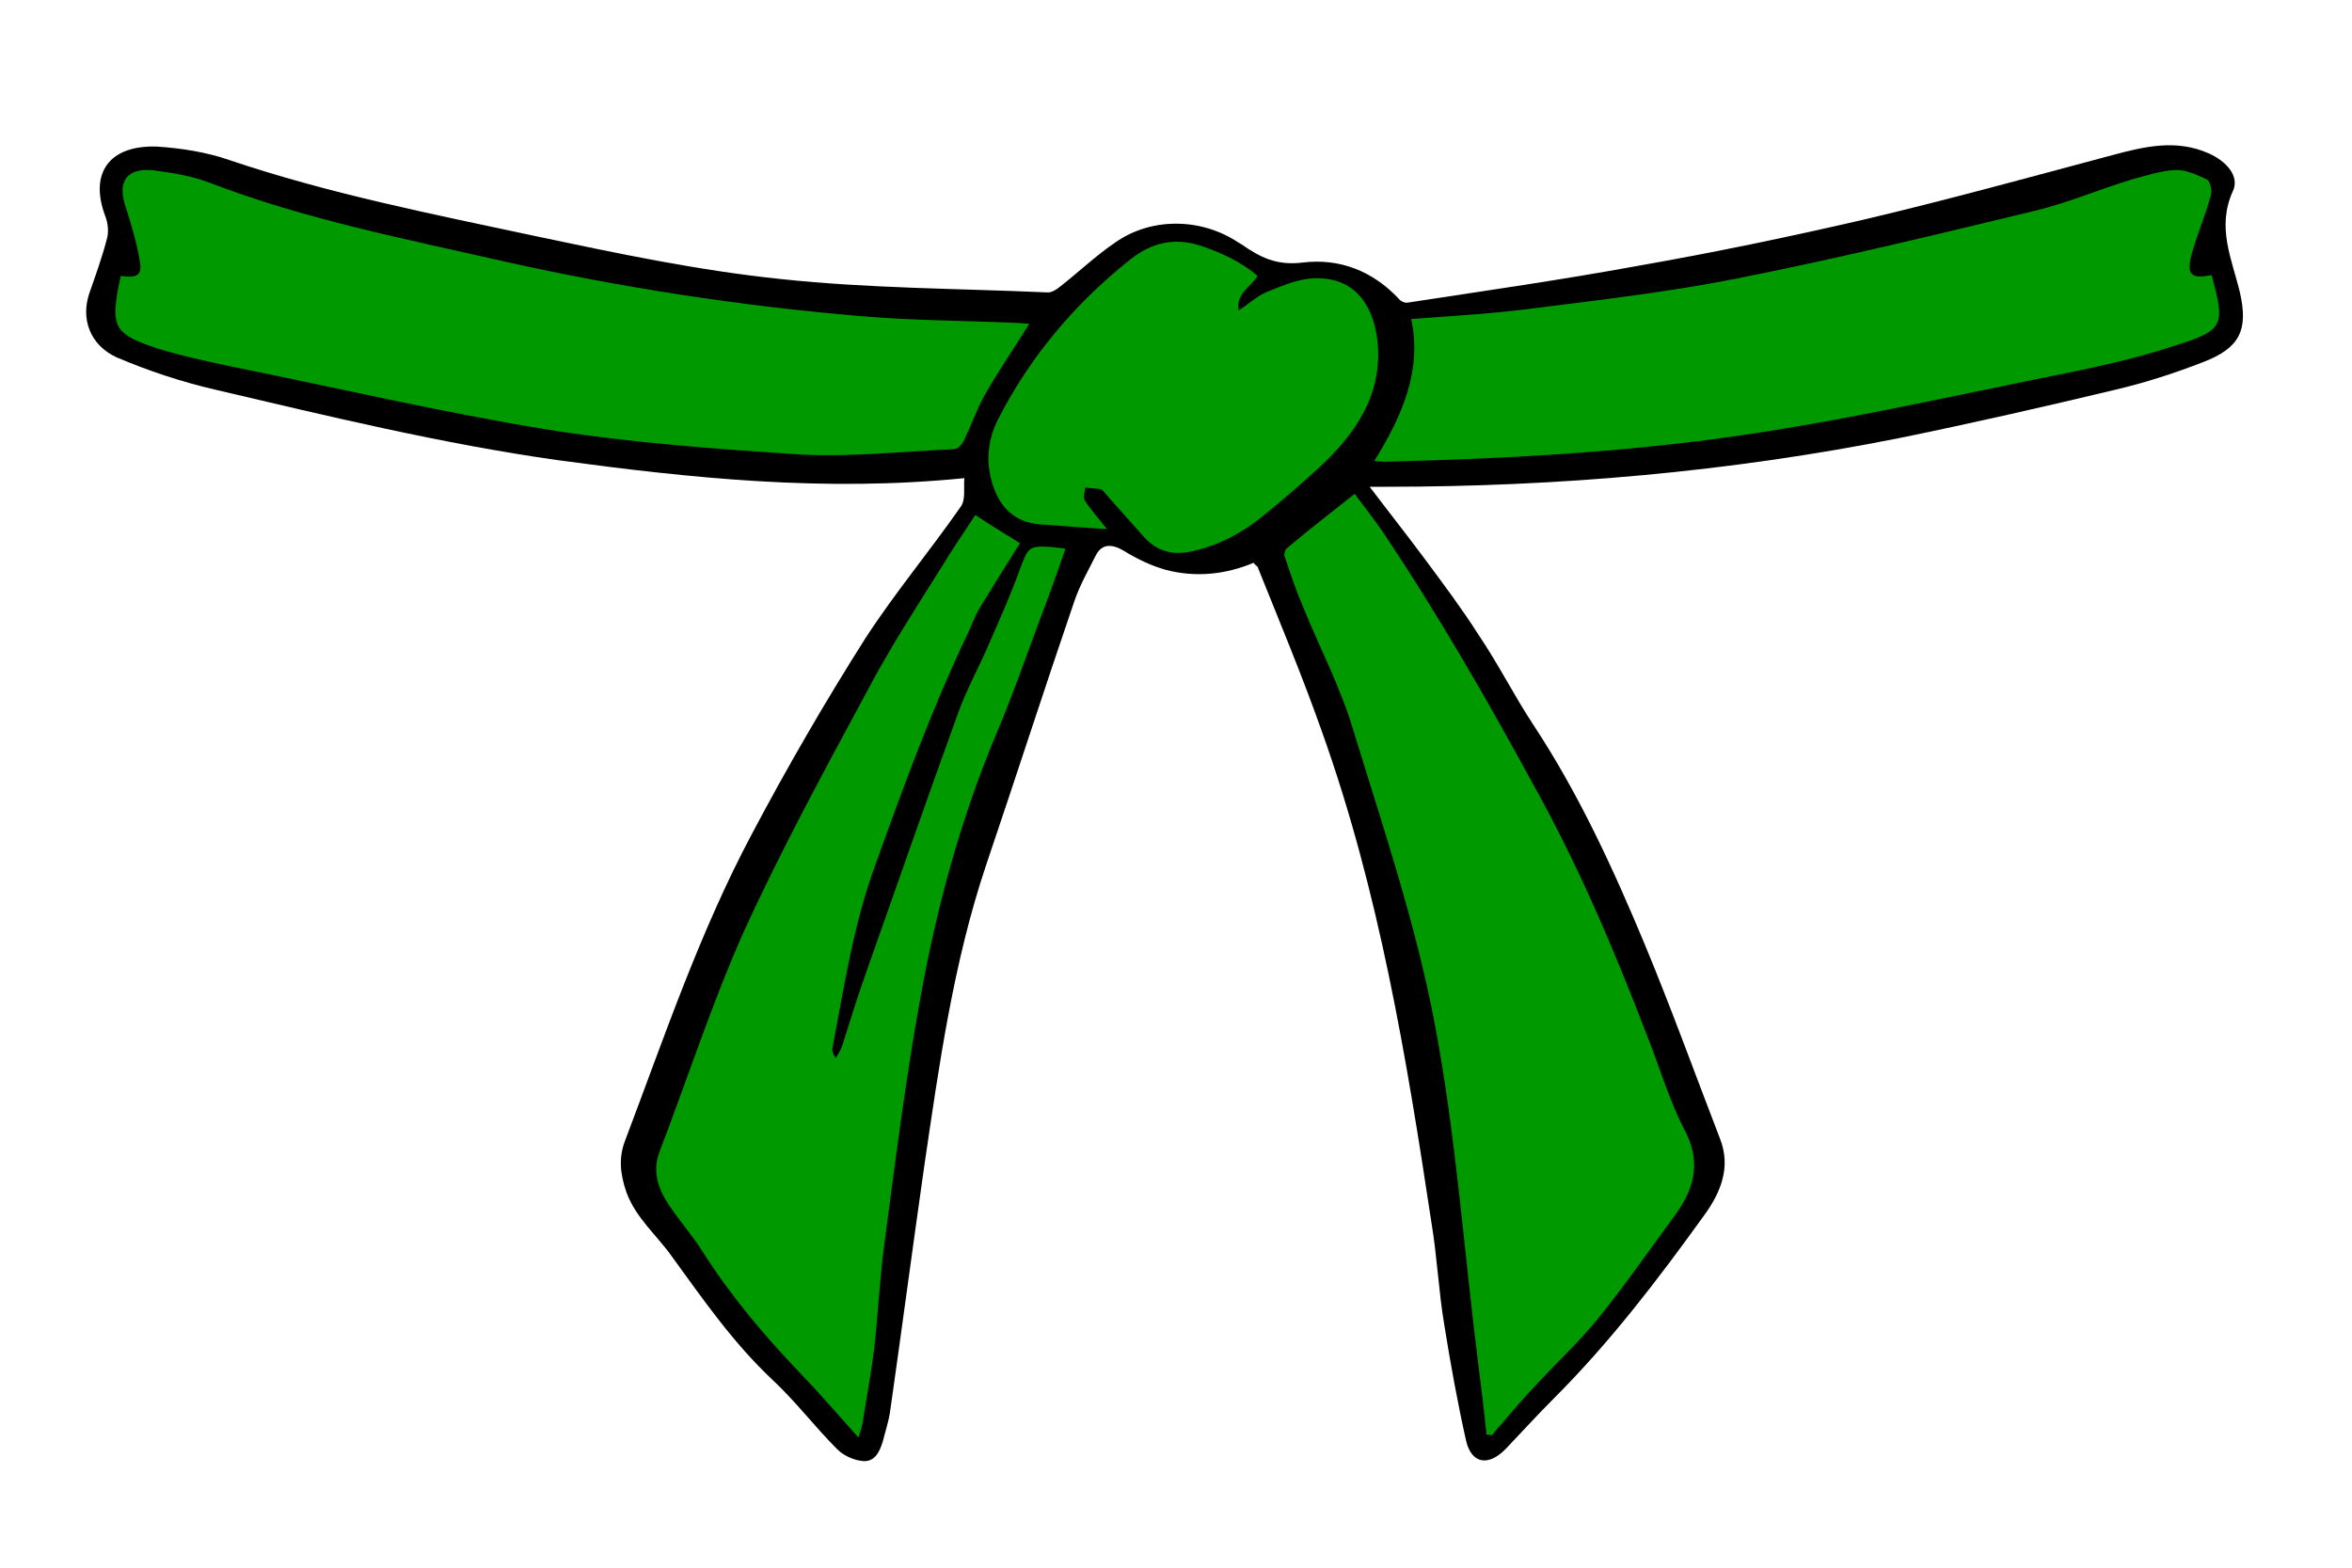
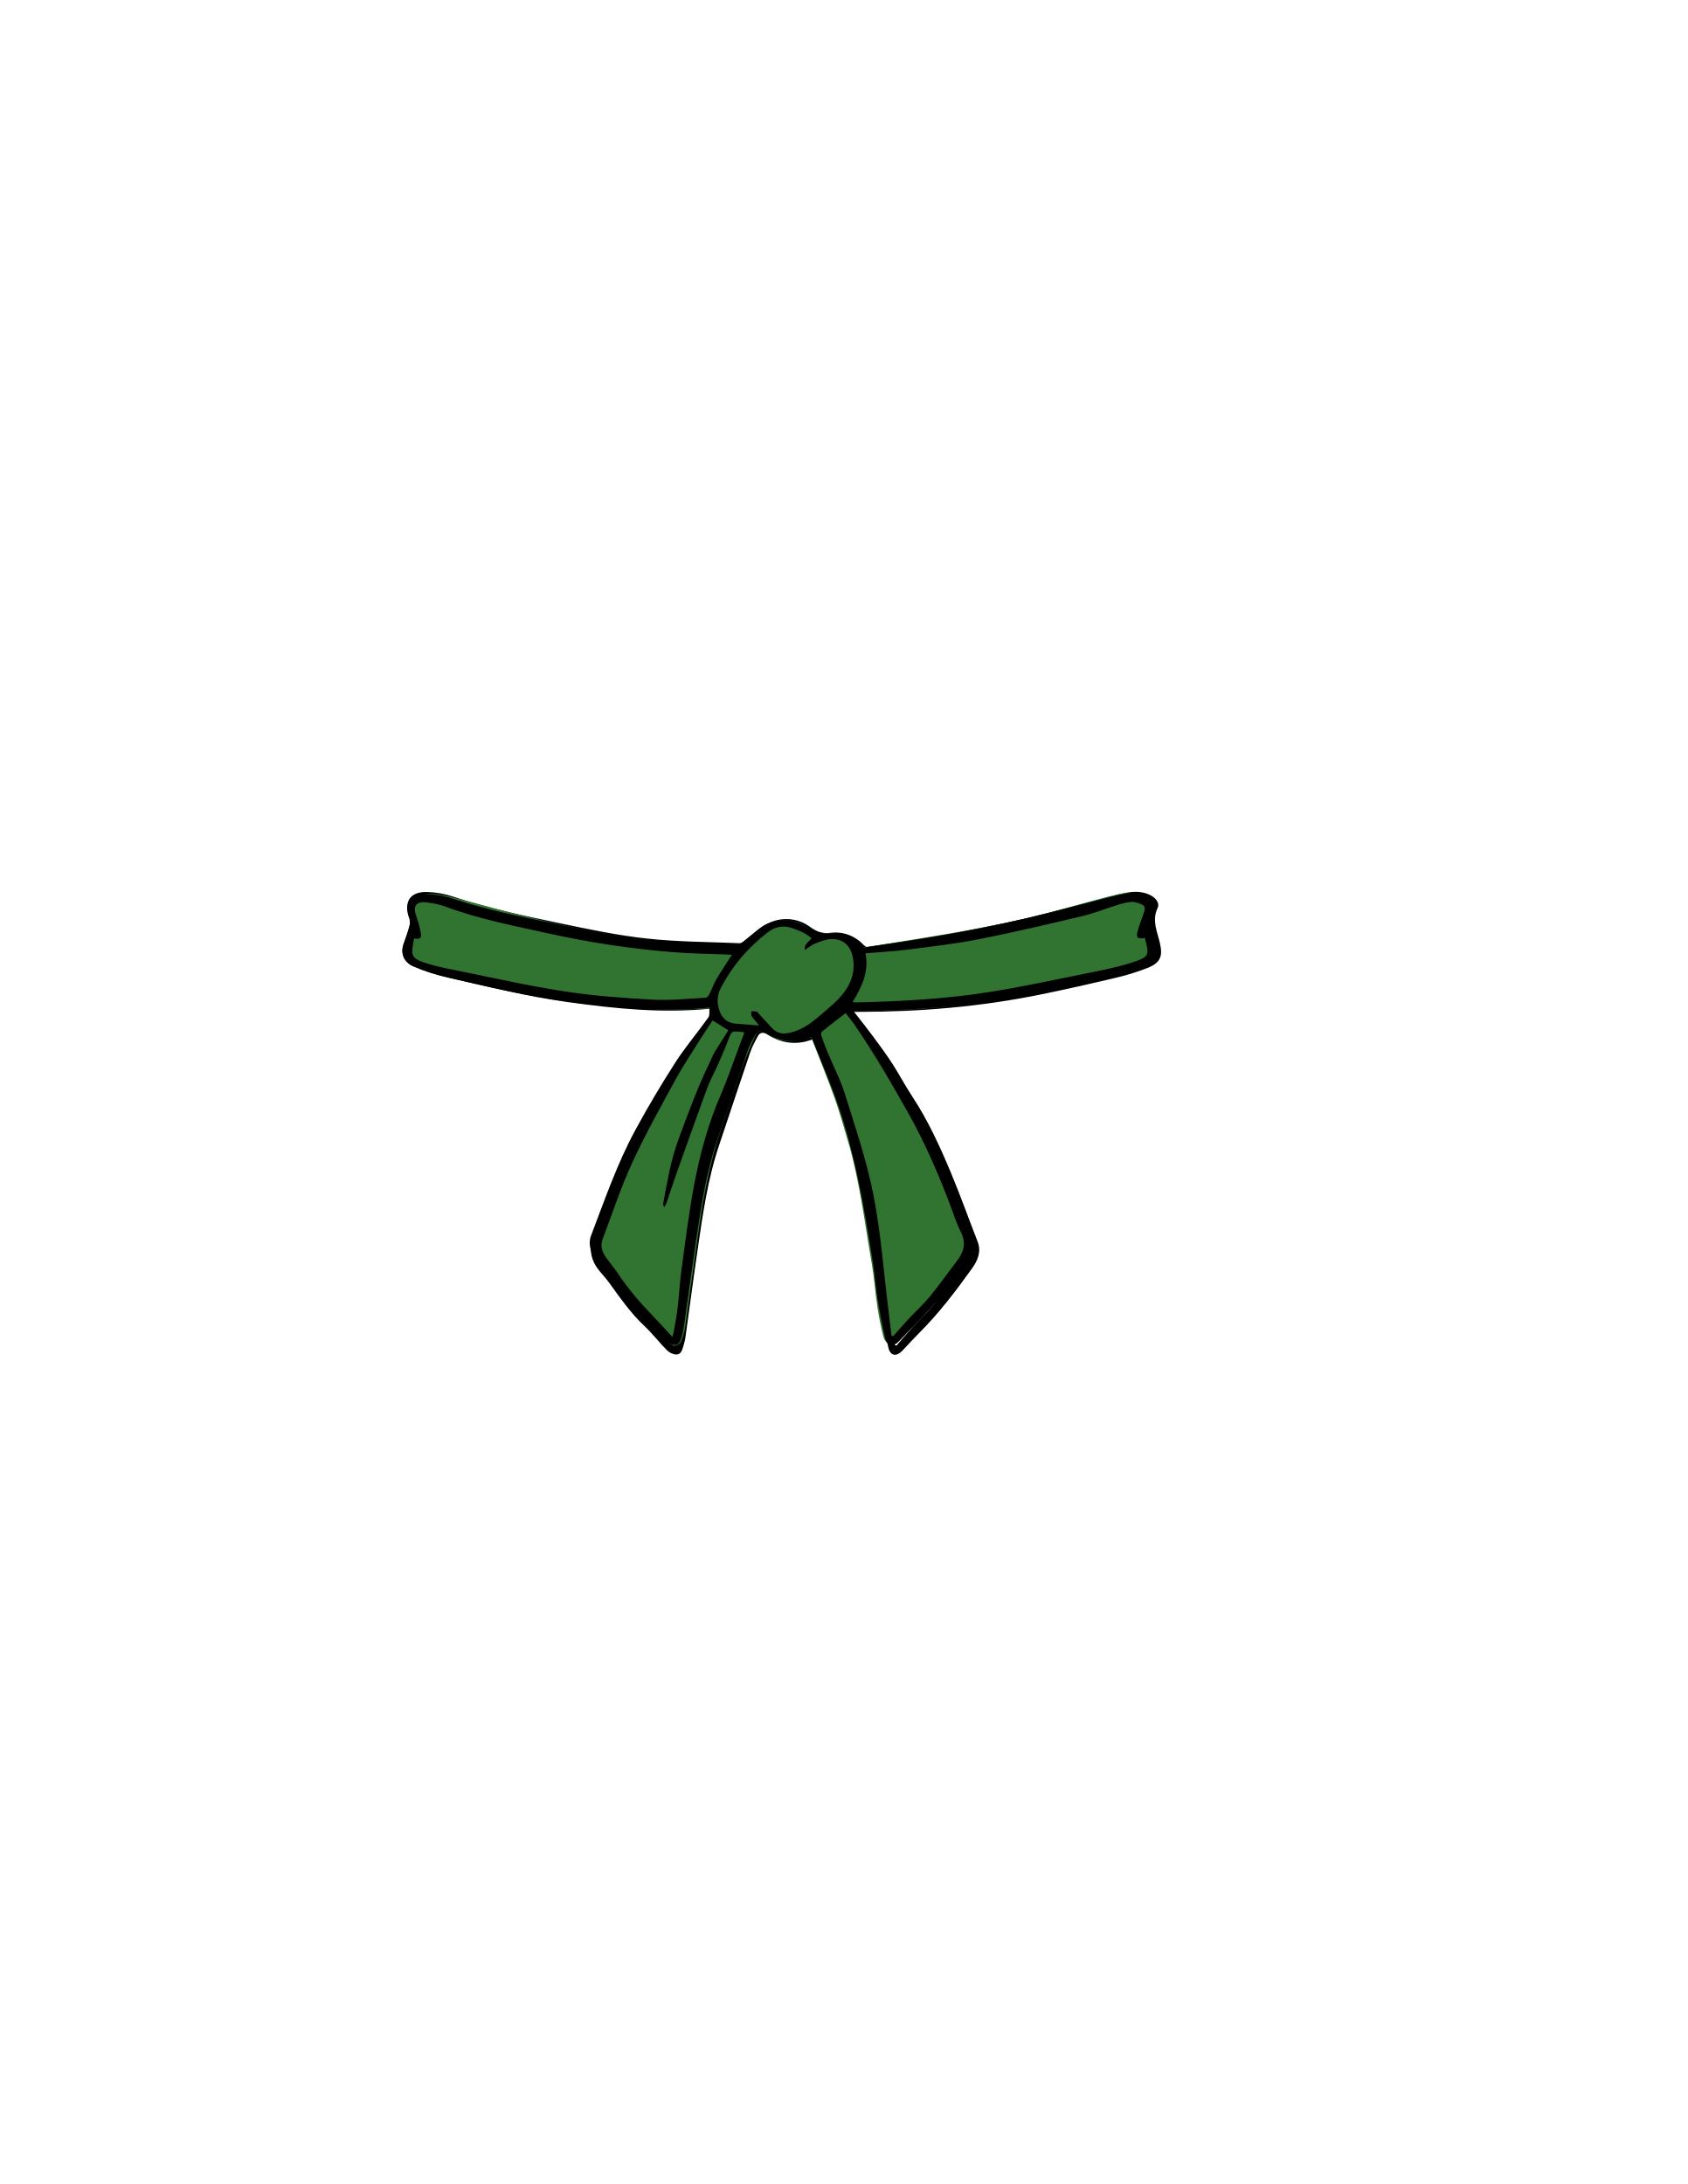
- <svg xmlns="http://www.w3.org/2000/svg" version="1.1" id="Capa_1" x="0px" y="0px" viewBox="0 0 300 200" style="enable-background:new 0 0 300 200;" xml:space="preserve">
+ <svg xmlns="http://www.w3.org/2000/svg" version="1.1" id="Capa_1" x="0px" y="0px" viewBox="0 0 612 792" style="enable-background:new 0 0 612 792;" xml:space="preserve">
  <style type="text/css">
- 	.st0{fill:#009900;}
+ 	.st0{fill:#317330;}
</style>
-   <path d="M285.7,37.3c-1-4.2-3-8.3-0.9-12.9c0.9-1.9-0.8-3.8-3-4.8c-4.2-1.9-8.3-0.9-12.4,0.2c-10.5,2.8-21,5.7-31.6,8.2  c-9.5,2.2-19.1,4.2-28.8,5.9c-9.8,1.8-19.6,3.2-29.4,4.7c-0.4,0.1-1-0.2-1.2-0.5c-3.3-3.5-7.5-5.2-12.3-4.6  c-3.3,0.4-5.4-0.7-7.7-2.3c-0.2-0.1-0.3-0.2-0.5-0.3c-4.7-3.1-11-3.2-15.6,0c-2.5,1.7-4.6,3.7-7,5.6c-0.5,0.4-1.2,0.9-1.8,0.8  c-11.3-0.5-22.7-0.5-33.9-1.7c-10.6-1.1-21-3.3-31.4-5.5c-13.1-2.8-26.3-5.4-39-9.7c-2.9-1-6.1-1.5-9.2-1.7  c-6.1-0.2-8.6,3.4-6.6,8.8c0.4,1,0.5,2.2,0.2,3.1c-0.6,2.3-1.4,4.5-2.2,6.8c-1.1,3.2,0,6.6,3.5,8.2c4,1.7,8.2,3.1,12.5,4.1  c14.5,3.4,28.9,6.9,43.7,9c17,2.3,34,4.1,51.9,2.3c-0.1,1.4,0.2,2.8-0.5,3.7c-3.9,5.6-8.4,11-12.1,16.7c-5.2,8.2-10,16.5-14.5,25  c-6.7,12.6-11.2,26-16.2,39.2c-0.8,2.1-0.6,4.2,0.2,6.5c1.2,3.3,3.9,5.5,5.8,8.2c4,5.5,7.8,11,12.8,15.7c3,2.8,5.4,6,8.3,8.9  c0.8,0.8,2.1,1.4,3.3,1.5c1.5,0.1,2.1-1.2,2.5-2.5c0.3-1.2,0.7-2.4,0.9-3.6c1.5-10.5,2.9-21.1,4.4-31.6c1.9-12.9,3.7-25.9,7.9-38.4  c3.8-11.2,7.4-22.4,11.2-33.5c0.7-2.1,1.8-4,2.8-6c0.8-1.5,2.1-1.4,3.6-0.5c1.6,1,3.5,1.9,5.3,2.4c3.8,1,7.6,0.6,11.2-0.9  c0.2,0.3,0.4,0.4,0.5,0.5c2.8,7,5.7,13.9,8.2,21c7.3,20.4,10.8,41.6,14,62.8c0.7,4.2,0.9,8.6,1.6,12.8c0.8,5,1.7,10,2.8,14.9  c0.7,3,2.9,3.3,5.1,1c2-2.1,4-4.3,6.1-6.4c7.2-7.2,13.3-15.2,19.2-23.4c2.1-2.9,3.4-6.1,2-9.7c-3.2-8.3-6.2-16.6-9.6-24.8  c-4-9.6-8.4-19.2-14.2-28c-2.5-3.8-4.5-7.8-7-11.5c-2.1-3.3-4.5-6.5-6.8-9.6c-2.3-3.1-4.6-6-7.1-9.3c0.8,0,1.4,0,2.1,0  c22,0,43.8-1.9,65.4-6.2c9.3-1.9,18.5-4,27.7-6.2c3.8-0.9,7.5-2.1,11.1-3.5C285.7,44.4,286.8,42.1,285.7,37.3z" />
-   <g>
-     <path class="st0" d="M121.7,57.3c0.5,0,1.1-0.7,1.3-1.2c0.9-1.9,1.6-3.9,2.6-5.7c1.7-3,3.7-5.9,5.7-9.1c-0.7,0-1.1-0.1-1.5-0.1   c-6.8-0.3-13.6-0.3-20.4-0.9c-15.1-1.3-30.1-3.6-44.9-6.9C51.8,30.5,38.9,28,26.7,23.3c-2.1-0.8-4.4-1.2-6.6-1.5   c-3.8-0.6-5.2,1.2-4.1,4.5c0.7,2.2,1.4,4.5,1.8,6.8c0.4,2-0.2,2.4-2.4,2.1c-0.1,0.5-0.2,1-0.3,1.4c-0.9,5.1-0.5,6,4.8,7.8   c3.2,1,6.5,1.7,9.8,2.4c13.4,2.7,26.6,5.8,40.1,8c10.7,1.7,21.7,2.5,32.6,3.2C108.7,58.3,115.2,57.6,121.7,57.3z" />
-     <path class="st0" d="M130.1,72.6c-1.1,3.1-2.5,6.2-3.8,9.2c-1.3,3.1-3,6.1-4.1,9.2c-4,11-7.8,22-11.7,33c-1.1,3.1-2.1,6.3-3.1,9.5   c-0.2,0.5-0.5,1-0.8,1.5c-0.4-0.6-0.5-1-0.4-1.4c1.5-7.9,2.7-15.8,5.5-23.4c3.6-10,7.2-19.9,11.8-29.5c0.5-1.1,0.9-2.2,1.5-3.2   c1.7-2.8,3.4-5.5,5.1-8.2c-2.1-1.3-3.9-2.4-5.7-3.6c-1.5,2.3-3,4.5-4.4,6.8c-3.2,5.1-6.5,10.2-9.3,15.5   c-5.5,10.2-11,20.3-15.8,30.8c-4.1,9.2-7.2,18.8-10.8,28.2c-0.9,2.4-0.2,4.6,1.2,6.7c1.4,2.1,3.1,4,4.4,6.1   c3.5,5.5,7.7,10.5,12.2,15.2c2.6,2.7,5,5.5,7.6,8.4c0.2-0.7,0.4-1.2,0.5-1.7c0.5-3.2,1.1-6.4,1.5-9.6c0.5-4.4,0.7-8.9,1.3-13.4   c1.4-10.5,2.7-21,4.6-31.4c2.1-11.7,5.2-23.1,9.9-34.2c1.9-4.5,3.5-9.1,5.2-13.7c1.2-3.1,2.3-6.2,3.4-9.4c-0.6-0.1-1.1-0.1-1.5-0.2   C131.2,69.6,131.2,69.7,130.1,72.6z" />
-     <path class="st0" d="M210,131.9c-4.1-10.7-8.6-21.3-14.2-31.4c-6.1-11.2-12.4-22.2-19.6-32.9c-1.1-1.6-2.4-3.2-3.4-4.6   c-3,2.4-5.9,4.6-8.6,6.9c-0.3,0.2-0.5,0.9-0.3,1.2c0.7,2.1,1.4,4.2,2.3,6.3c2.1,5.2,4.8,10.3,6.4,15.7c3.8,12.4,8,24.8,10.4,37.5   c2.7,14.2,3.7,28.6,5.5,43c0.4,3.1,0.8,6.3,1.1,9.4c0.2,0,0.5,0.1,0.7,0.1c0.4-0.5,0.8-1,1.2-1.4c1.5-1.8,3-3.5,4.6-5.2   c2.5-2.7,5.2-5.2,7.5-8c3.5-4.3,6.7-8.9,10-13.4c2.4-3.3,3.4-6.5,1.5-10.5C212.9,140.5,211.7,136.1,210,131.9z" />
-     <path class="st0" d="M175.7,43.5c-0.6-5.1-3.3-8.1-7.9-8c-2,0-4.1,0.9-6.1,1.7c-1.3,0.5-2.3,1.5-3.7,2.4c-0.4-2.2,1.6-3,2.4-4.4   c-2.1-1.8-4.5-2.9-7.1-3.8c-3.5-1.2-6.4-0.4-9,1.6c-7.2,5.7-12.9,12.5-17,20.5c-1.5,3-1.6,6.1-0.4,9.1c1,2.5,2.9,4.1,5.8,4.3   c2.7,0.2,5.3,0.4,8.5,0.6c-1.1-1.4-2.1-2.5-2.8-3.6c-0.3-0.4,0-1.1,0-1.7c0.7,0.1,1.4,0.1,2,0.2c0.3,0.1,0.5,0.5,0.8,0.8   c1.6,1.8,3.2,3.6,4.8,5.4c1.7,1.8,3.7,2.3,6.2,1.7c3.4-0.8,6.2-2.3,8.8-4.4c2.5-2,4.9-4.1,7.2-6.2C173,55.3,176.4,50.2,175.7,43.5z   " />
-     <path class="st0" d="M282.1,35.1c-2.6,0.5-3.2,0-2.6-2.5c0.7-2.6,1.8-5.1,2.5-7.7c0.2-0.6-0.1-1.8-0.5-2c-1.3-0.6-2.8-1.3-4.1-1.2   c-1.8,0.1-3.7,0.7-5.5,1.2c-4.3,1.3-8.4,3.1-12.8,4.1c-12.4,3-24.8,6-37.4,8.5c-8.5,1.7-17.1,2.7-25.8,3.8   c-5.2,0.7-10.5,1-15.9,1.4c1.4,6.5-1.1,12.3-4.7,18.1c0.7,0.1,1.1,0.1,1.4,0.1c16.4-0.4,32.7-1.3,48.9-3.9   c11.4-1.8,22.7-4.3,34-6.6c6-1.2,12.1-2.4,17.8-4.3C283.8,42.1,283.8,41.5,282.1,35.1z" />
-   </g>
+   <path d="M258.05,365.73c-17.88,1.84-34.9,0.04-51.91-2.3c-14.8-2.04-29.23-5.6-43.71-8.95c-4.28-0.99-8.53-2.37-12.52-4.11  c-3.6-1.58-4.7-4.95-3.55-8.18c0.8-2.25,1.62-4.5,2.2-6.8c0.25-0.99,0.16-2.18-0.2-3.15c-2-5.41,0.51-8.99,6.64-8.77  c3.09,0.11,6.29,0.66,9.19,1.65c12.72,4.33,25.91,6.97,39.05,9.73c10.4,2.18,20.86,4.37,31.43,5.51c11.23,1.22,22.6,1.22,33.92,1.69  c0.59,0.02,1.29-0.44,1.79-0.84c2.35-1.84,4.52-3.89,6.98-5.58c4.61-3.17,10.9-3.08,15.61-0.02c0.16,0.1,0.33,0.2,0.48,0.32  c2.24,1.68,4.41,2.76,7.67,2.35c4.75-0.6,8.99,1.14,12.27,4.61c0.29,0.3,0.87,0.6,1.25,0.54c9.81-1.52,19.65-2.91,29.41-4.68  c9.63-1.75,19.24-3.67,28.76-5.9c10.58-2.49,21.06-5.39,31.56-8.16c4.13-1.09,8.21-2.15,12.42-0.23c2.11,0.96,3.84,2.91,2.95,4.8  c-2.15,4.54-0.11,8.62,0.86,12.85c1.1,4.79,0.07,7.12-4.66,8.96c-3.61,1.4-7.36,2.57-11.15,3.46c-9.2,2.18-18.42,4.28-27.69,6.16  c-21.53,4.37-43.34,6.24-65.35,6.24c-0.62,0-1.24,0-2.06,0c2.5,3.24,4.88,6.21,7.14,9.27c2.34,3.16,4.67,6.33,6.79,9.62  c2.44,3.78,4.51,7.77,6.99,11.53c5.85,8.85,10.19,18.38,14.22,28.01c3.43,8.2,6.39,16.57,9.63,24.84c1.43,3.66,0.08,6.86-1.98,9.74  c-5.86,8.19-11.96,16.21-19.17,23.43c-2.09,2.09-4.07,4.28-6.1,6.42c-2.17,2.28-4.36,1.96-5.08-1.05c-1.17-4.9-2.03-9.88-2.82-14.86  c-0.67-4.25-0.94-8.56-1.6-12.81c-3.27-21.2-6.72-42.37-14.03-62.76c-2.53-7.07-5.45-14.02-8.21-21.02  c-0.06-0.16-0.23-0.29-0.45-0.55c-3.61,1.53-7.44,1.87-11.25,0.89c-1.88-0.48-3.71-1.38-5.33-2.41c-1.48-0.94-2.8-1.03-3.6,0.45  c-1.06,1.94-2.13,3.91-2.83,5.97c-3.8,11.16-7.46,22.36-11.22,33.52c-4.22,12.51-6.01,25.46-7.89,38.39  c-1.54,10.52-2.91,21.07-4.39,31.6c-0.17,1.21-0.57,2.4-0.9,3.58c-0.35,1.25-1.02,2.55-2.48,2.47c-1.14-0.07-2.48-0.72-3.27-1.52  c-2.85-2.88-5.31-6.1-8.26-8.88c-5.03-4.73-8.83-10.28-12.8-15.74c-1.97-2.7-4.64-4.91-5.83-8.18c-0.8-2.22-1.02-4.33-0.21-6.47  c4.99-13.23,9.49-26.66,16.21-39.24c4.53-8.48,9.39-16.83,14.55-25c3.66-5.78,8.13-11.1,12.06-16.74  C258.22,368.57,257.91,367.14,258.05,365.73z M324.45,487.78c0.23,0.04,0.45,0.09,0.68,0.13c0.39-0.47,0.77-0.95,1.18-1.41  c1.54-1.75,3.05-3.53,4.63-5.25c2.48-2.67,5.2-5.16,7.47-7.98c3.49-4.34,6.67-8.9,9.99-13.36c2.42-3.26,3.39-6.52,1.46-10.5  c-1.99-4.09-3.27-8.49-4.9-12.73c-4.12-10.72-8.61-21.27-14.21-31.43c-6.15-11.17-12.44-22.24-19.6-32.87  c-1.1-1.64-2.35-3.18-3.4-4.59c-3.02,2.39-5.86,4.61-8.64,6.89c-0.29,0.23-0.45,0.87-0.33,1.22c0.7,2.1,1.44,4.2,2.28,6.26  c2.13,5.24,4.77,10.34,6.41,15.7c3.79,12.42,7.95,24.83,10.39,37.51c2.73,14.17,3.73,28.63,5.47,42.96  C323.72,481.48,324.08,484.63,324.45,487.78z M259.21,370.52c-1.47,2.27-2.98,4.48-4.37,6.75c-3.16,5.14-6.49,10.2-9.33,15.5  c-5.45,10.18-11.04,20.33-15.77,30.81c-4.15,9.19-7.22,18.81-10.75,28.25c-0.9,2.4-0.23,4.63,1.16,6.66  c1.41,2.06,3.06,3.98,4.42,6.07c3.55,5.45,7.71,10.45,12.22,15.22c2.55,2.69,4.99,5.47,7.62,8.38c0.2-0.66,0.42-1.16,0.51-1.67  c0.53-3.2,1.13-6.39,1.51-9.61c0.52-4.44,0.7-8.92,1.3-13.35c1.42-10.47,2.69-20.97,4.59-31.37c2.13-11.66,5.18-23.13,9.9-34.16  c1.91-4.48,3.47-9.09,5.16-13.65c1.16-3.1,2.28-6.22,3.44-9.41c-0.61-0.07-1.06-0.12-1.51-0.17c-3.18-0.35-3.2-0.23-4.27,2.68  c-1.13,3.11-2.46,6.17-3.78,9.22c-1.34,3.1-2.99,6.09-4.13,9.24c-3.97,10.96-7.8,21.96-11.65,32.95c-1.1,3.15-2.07,6.33-3.14,9.49  c-0.18,0.54-0.53,1.03-0.8,1.55c-0.41-0.58-0.48-1.01-0.4-1.42c1.48-7.88,2.7-15.76,5.47-23.44c3.59-9.95,7.18-19.86,11.76-29.45  c0.51-1.06,0.9-2.19,1.5-3.2c1.67-2.79,3.42-5.54,5.08-8.22C262.86,372.84,261.09,371.72,259.21,370.52z M266.27,346.11  c-0.7-0.05-1.07-0.08-1.45-0.09c-6.8-0.29-13.62-0.34-20.4-0.91c-15.13-1.28-30.11-3.57-44.89-6.91  c-12.77-2.89-25.66-5.39-37.9-10.06c-2.09-0.8-4.4-1.2-6.64-1.54c-3.79-0.56-5.24,1.17-4.14,4.54c0.73,2.22,1.39,4.47,1.81,6.76  c0.37,2.03-0.23,2.43-2.44,2.08c-0.1,0.48-0.21,0.96-0.3,1.44c-0.92,5.15-0.49,6.05,4.77,7.79c3.19,1.05,6.53,1.74,9.85,2.42  c13.35,2.74,26.63,5.84,40.09,7.98c10.74,1.71,21.68,2.54,32.57,3.17c6.43,0.37,12.94-0.37,19.41-0.69  c0.47-0.02,1.07-0.69,1.32-1.18c0.92-1.86,1.57-3.86,2.61-5.66C262.28,352.22,264.24,349.32,266.27,346.11z M310.28,363.73  c0.68,0.06,1.06,0.12,1.43,0.12c16.38-0.38,32.74-1.26,48.89-3.88c11.4-1.85,22.69-4.31,34-6.64c6-1.24,12.08-2.37,17.84-4.29  c6.32-2.1,6.26-2.74,4.55-9.11c-2.6,0.49-3.25,0-2.61-2.53c0.66-2.6,1.77-5.09,2.53-7.67c0.17-0.59-0.07-1.75-0.5-1.96  c-1.27-0.62-2.75-1.28-4.12-1.23c-1.85,0.06-3.71,0.66-5.5,1.22c-4.28,1.33-8.44,3.06-12.8,4.11c-12.41,2.99-24.84,5.96-37.37,8.47  c-8.49,1.7-17.15,2.72-25.77,3.84c-5.23,0.68-10.52,0.96-15.88,1.42C316.36,352.09,313.85,357.89,310.28,363.73z M276.18,372.4  c-1.1-1.39-2.06-2.45-2.81-3.63c-0.27-0.42-0.03-1.12-0.02-1.69c0.67,0.07,1.37,0.06,2.01,0.24c0.32,0.09,0.53,0.52,0.78,0.8  c1.6,1.78,3.18,3.59,4.82,5.35c1.66,1.79,3.66,2.26,6.19,1.69c3.36-0.75,6.19-2.33,8.75-4.37c2.49-1.99,4.89-4.08,7.22-6.22  c4.85-4.46,8.22-9.55,7.46-16.29c-0.57-5.06-3.35-8.07-7.93-8c-2.05,0.03-4.13,0.93-6.09,1.7c-1.27,0.5-2.33,1.47-3.71,2.38  c-0.4-2.24,1.59-2.99,2.43-4.39c-2.06-1.79-4.45-2.86-7.07-3.75c-3.47-1.19-6.38-0.4-8.97,1.62c-7.22,5.66-12.9,12.5-17.01,20.46  c-1.53,2.96-1.61,6.06-0.39,9.14c0.99,2.51,2.87,4.07,5.8,4.32C270.32,371.97,272.99,372.16,276.18,372.4z" />
+   <path class="st0" d="M308.08,366.56c0.9,1.05,1.51,1.78,2.14,2.51c7.09,8.24,12.6,17.42,18.25,26.53  c5.61,9.04,10.28,18.46,14.34,28.15c3.32,7.94,6.24,16.03,9.34,24.06c0.98,2.53,0.81,5.1-0.66,7.29c-2.58,3.83-5.49,7.46-8.27,11.16  c-1.59,2.11-3.07,4.3-4.86,6.26c-3.02,3.31-6.26,6.45-9.36,9.7c-1.1,1.15-1.96,2.54-3.15,3.6c-0.9,0.81-2.27,1.87-3.23,1.71  c-0.92-0.15-2.01-1.62-2.28-2.67c-0.93-3.66-1.67-7.38-2.23-11.11c-0.78-5.16-1.12-10.38-2.01-15.52  c-2.6-14.92-4.36-29.98-8.69-44.6c-1.54-5.19-2.99-10.41-4.82-15.51c-2.58-7.19-5.48-14.27-8.24-21.4c-0.06-0.16-0.2-0.3-0.39-0.56  c-0.56,0.16-1.15,0.33-1.74,0.48c-5.36,1.35-10.49,1.51-14.96-2.29c-0.98-0.83-2.61-0.55-3.12,0.62c-1.86,4.3-3.78,8.6-5.36,13  c-2.67,7.42-5.13,14.91-7.6,22.39c-3.85,11.62-6.08,23.57-7.81,35.59c-1.71,11.87-3.28,23.76-4.98,35.64  c-0.22,1.53-0.79,3.02-1.28,4.49c-0.63,1.87-2.64,2.42-4.26,1.19c-0.49-0.37-0.91-0.84-1.32-1.3c-2.61-2.87-4.94-6.01-7.86-8.56  c-5.74-5.02-9.44-11.43-14.12-17.17c-1.52-1.87-2.92-3.88-4.06-5.96c-1.09-1.99-1.01-4.2-0.2-6.31c4.91-12.9,9.29-26,15.87-38.27  c4.41-8.22,9.13-16.32,14.16-24.23c3.61-5.69,8.02-10.94,11.91-16.49c0.59-0.85,0.28-2.25,0.37-3.27  c-6.47,0.14-12.51,0.69-18.49,0.31c-11.13-0.71-22.32-1.37-33.29-3.12c-14.13-2.26-28.1-5.48-42.09-8.49  c-3.96-0.85-7.91-2.07-11.59-3.67c-3.94-1.71-5.13-4.89-3.94-8.31c0.75-2.14,1.55-4.28,2.12-6.46c0.25-0.97,0.22-2.14-0.12-3.08  c-2-5.55,0.76-9.17,7.09-8.74c2.91,0.2,5.79,0.99,8.62,1.71c8.71,2.23,17.35,4.67,26.08,6.8c8.05,1.96,16.15,3.8,24.3,5.36  c16.97,3.24,34.14,4.58,51.46,4.26c0.61-0.01,1.33-0.31,1.81-0.68c1.9-1.5,3.78-3.02,5.55-4.64c4.22-3.84,13.14-4.45,17.66-0.36  c0.86,0.78,1.93,1.39,2.97,1.97c0.42,0.23,1.05,0.27,1.55,0.19c5.66-0.97,10.53,0.34,14.54,4.27c0.32,0.32,0.98,0.6,1.41,0.53  c7.14-1.1,14.28-2.23,21.41-3.42c6.36-1.06,12.73-2.1,19.06-3.31c6.7-1.29,13.4-2.6,20.02-4.21c7.87-1.91,15.64-4.16,23.46-6.24  c2.96-0.79,5.92-1.56,8.9-2.23c2.54-0.57,4.97-0.02,7.3,0.95c1.9,0.79,3.04,2.79,2.74,4.73c-0.03,0.18-0.04,0.37-0.13,0.52  c-1.83,3.22-0.71,6.36,0.24,9.52c0.42,1.38,0.73,2.8,0.95,4.21c0.46,3.03-1.11,5.3-4.03,6.64c-5.18,2.39-10.75,3.52-16.33,4.65  c-13.09,2.66-26.13,5.59-39.3,7.79c-15.44,2.57-31.1,3.36-46.79,3.28C309.99,366.45,309.25,366.51,308.08,366.56z" />
+   <path d="M257.26,365.38c-17.76,1.8-34.65,0.06-51.55-2.21c-14.7-1.98-29.03-5.44-43.41-8.71c-4.25-0.96-8.47-2.3-12.44-4.01  c-3.57-1.54-4.67-4.83-3.53-7.97c0.79-2.19,1.61-4.39,2.18-6.63c0.25-0.96,0.15-2.13-0.2-3.07c-1.99-5.28,0.5-8.77,6.59-8.56  c3.07,0.11,6.24,0.64,9.12,1.6c12.63,4.22,25.73,6.78,38.79,9.46c10.33,2.12,20.72,4.25,31.21,5.36  c11.15,1.18,22.45,1.18,33.68,1.63c0.58,0.02,1.28-0.43,1.78-0.82c2.33-1.8,4.49-3.8,6.93-5.45c4.58-3.09,10.82-3.01,15.51-0.03  c0.16,0.1,0.33,0.2,0.48,0.31c2.23,1.64,4.38,2.69,7.62,2.29c4.71-0.59,8.93,1.11,12.19,4.49c0.28,0.29,0.86,0.58,1.24,0.53  c9.74-1.48,19.51-2.85,29.2-4.58c9.56-1.71,19.11-3.59,28.56-5.77c10.51-2.43,20.91-5.27,31.34-7.97c4.1-1.06,8.15-2.1,12.33-0.23  c2.1,0.94,3.82,2.83,2.94,4.68c-2.13,4.43-0.11,8.41,0.86,12.53c1.1,4.67,0.07,6.95-4.62,8.74c-3.59,1.37-7.31,2.51-11.07,3.39  c-9.13,2.13-18.29,4.18-27.5,6.02c-21.37,4.28-43.04,6.11-64.89,6.12c-0.62,0-1.23,0-2.04,0c2.48,3.15,4.85,6.06,7.1,9.04  c2.32,3.08,4.64,6.17,6.75,9.38c2.43,3.69,4.48,7.58,6.95,11.24c5.81,8.63,10.13,17.92,14.14,27.31c3.42,7.99,6.36,16.15,9.57,24.22  c1.43,3.57,0.08,6.69-1.96,9.5c-5.81,7.99-11.87,15.81-19.03,22.86c-2.07,2.04-4.04,4.18-6.06,6.27c-2.15,2.23-4.33,1.91-5.05-1.03  c-1.17-4.78-2.02-9.64-2.8-14.49c-0.67-4.15-0.94-8.35-1.59-12.5c-3.25-20.67-6.7-41.32-13.97-61.21  c-2.52-6.89-5.42-13.67-8.16-20.49c-0.06-0.16-0.23-0.28-0.44-0.54c-3.59,1.5-7.39,1.82-11.17,0.87c-1.87-0.47-3.68-1.35-5.29-2.35  c-1.47-0.91-2.78-1.01-3.58,0.44c-1.05,1.89-2.11,3.81-2.81,5.82c-3.77,10.88-7.39,21.81-11.13,32.7  c-4.18,12.21-5.95,24.84-7.82,37.45c-1.52,10.27-2.87,20.55-4.34,30.83c-0.17,1.18-0.56,2.34-0.89,3.49  c-0.35,1.22-1.01,2.49-2.46,2.41c-1.13-0.06-2.47-0.7-3.25-1.48c-2.83-2.81-5.28-5.95-8.21-8.65c-5-4.61-8.77-10.02-12.72-15.35  c-1.95-2.64-4.61-4.79-5.79-7.97c-0.8-2.17-1.01-4.22-0.21-6.31c4.95-12.91,9.41-26,16.08-38.28c4.5-8.28,9.32-16.42,14.44-24.39  c3.63-5.64,8.06-10.84,11.97-16.33C257.42,368.15,257.12,366.75,257.26,365.38z M323.26,484.38c0.22,0.04,0.45,0.09,0.67,0.13  c0.39-0.46,0.77-0.92,1.17-1.37c1.53-1.71,3.02-3.45,4.6-5.12c2.46-2.61,5.16-5.04,7.41-7.79c3.46-4.24,6.62-8.68,9.91-13.03  c2.41-3.18,3.36-6.36,1.45-10.24c-1.97-3.99-3.25-8.27-4.87-12.42c-4.09-10.46-8.56-20.74-14.13-30.65  C323.36,393,317.11,382.2,310,371.84c-1.1-1.6-2.34-3.1-3.38-4.48c-2.99,2.33-5.81,4.5-8.58,6.72c-0.28,0.23-0.45,0.85-0.33,1.19  c0.7,2.05,1.43,4.1,2.27,6.1c2.12,5.11,4.74,10.08,6.37,15.31c3.77,12.11,7.91,24.21,10.34,36.58c2.72,13.82,3.72,27.92,5.46,41.9  C322.53,478.24,322.89,481.31,323.26,484.38z M258.4,370.05c-1.46,2.21-2.95,4.37-4.34,6.59c-3.13,5.02-6.44,9.95-9.26,15.12  c-5.41,9.93-10.95,19.84-15.64,30.06c-4.12,8.97-7.16,18.35-10.66,27.56c-0.89,2.35-0.23,4.51,1.16,6.5  c1.4,2.01,3.04,3.88,4.39,5.92c3.53,5.32,7.66,10.19,12.15,14.84c2.53,2.62,4.96,5.34,7.57,8.17c0.2-0.65,0.42-1.13,0.5-1.63  c0.52-3.12,1.12-6.24,1.49-9.37c0.51-4.33,0.69-8.7,1.29-13.03c1.4-10.21,2.66-20.46,4.54-30.6c2.11-11.37,5.13-22.56,9.81-33.33  c1.9-4.37,3.44-8.87,5.12-13.32c1.15-3.03,2.26-6.07,3.41-9.18c-0.6-0.07-1.05-0.12-1.5-0.17c-3.15-0.34-3.18-0.22-4.24,2.62  c-1.13,3.04-2.44,6.02-3.75,9c-1.33,3.02-2.96,5.94-4.1,9.02c-3.94,10.69-7.73,21.42-11.55,32.15c-1.09,3.07-2.06,6.18-3.11,9.26  c-0.18,0.53-0.53,1.01-0.8,1.51c-0.41-0.57-0.47-0.99-0.4-1.38c1.46-7.69,2.67-15.37,5.42-22.87c3.56-9.7,7.12-19.37,11.67-28.73  c0.5-1.04,0.89-2.13,1.49-3.12c1.65-2.72,3.39-5.4,5.04-8.02C262.04,372.32,260.27,371.22,258.4,370.05z M265.41,346.24  c-0.69-0.04-1.07-0.07-1.44-0.09c-6.75-0.28-13.53-0.33-20.26-0.88c-15.03-1.24-29.9-3.46-44.58-6.72  c-12.69-2.81-25.48-5.24-37.64-9.79c-2.08-0.78-4.37-1.17-6.6-1.49c-3.76-0.54-5.21,1.14-4.11,4.43c0.72,2.16,1.39,4.36,1.8,6.59  c0.37,1.98-0.23,2.37-2.42,2.03c-0.1,0.47-0.21,0.94-0.29,1.41c-0.91,5.02-0.49,5.9,4.75,7.59c3.17,1.02,6.49,1.7,9.78,2.36  c13.25,2.67,26.45,5.68,39.81,7.76c10.67,1.66,21.53,2.46,32.35,3.07c6.39,0.36,12.85-0.37,19.28-0.69  c0.47-0.02,1.06-0.67,1.31-1.15c0.92-1.82,1.56-3.77,2.59-5.53C261.45,352.2,263.39,349.38,265.41,346.24z M309.13,363.4  c0.68,0.06,1.05,0.12,1.42,0.11c16.27-0.38,32.51-1.25,48.55-3.82c11.32-1.81,22.53-4.22,33.76-6.49  c5.96-1.21,11.99-2.32,17.72-4.19c6.27-2.05,6.21-2.67,4.51-8.89c-2.59,0.48-3.22,0-2.59-2.47c0.65-2.53,1.76-4.96,2.51-7.48  c0.17-0.58-0.07-1.7-0.49-1.91c-1.26-0.61-2.73-1.24-4.09-1.2c-1.84,0.06-3.69,0.65-5.46,1.19c-4.25,1.3-8.38,2.99-12.71,4.01  c-12.32,2.92-24.66,5.83-37.1,8.29c-8.43,1.67-17.03,2.66-25.59,3.76c-5.2,0.66-10.45,0.94-15.77,1.39  C315.15,352.04,312.66,357.7,309.13,363.4z M275.26,371.87c-1.09-1.35-2.04-2.39-2.79-3.54c-0.26-0.41-0.03-1.09-0.02-1.65  c0.67,0.07,1.36,0.06,1.99,0.23c0.32,0.09,0.53,0.5,0.78,0.78c1.59,1.74,3.16,3.5,4.79,5.21c1.65,1.75,3.64,2.2,6.15,1.65  c3.34-0.73,6.15-2.28,8.68-4.27c2.47-1.94,4.85-3.98,7.17-6.07c4.81-4.35,8.16-9.32,7.4-15.89c-0.57-4.94-3.33-7.87-7.87-7.79  c-2.03,0.03-4.11,0.91-6.04,1.66c-1.26,0.49-2.32,1.44-3.68,2.32c-0.39-2.19,1.58-2.92,2.42-4.29c-2.04-1.75-4.42-2.78-7.02-3.66  c-3.45-1.16-6.34-0.39-8.9,1.59c-7.17,5.53-12.81,12.2-16.88,19.96c-1.52,2.89-1.59,5.91-0.38,8.91c0.99,2.45,2.85,3.97,5.76,4.21  C269.44,371.46,272.09,371.64,275.26,371.87z" />
</svg>
